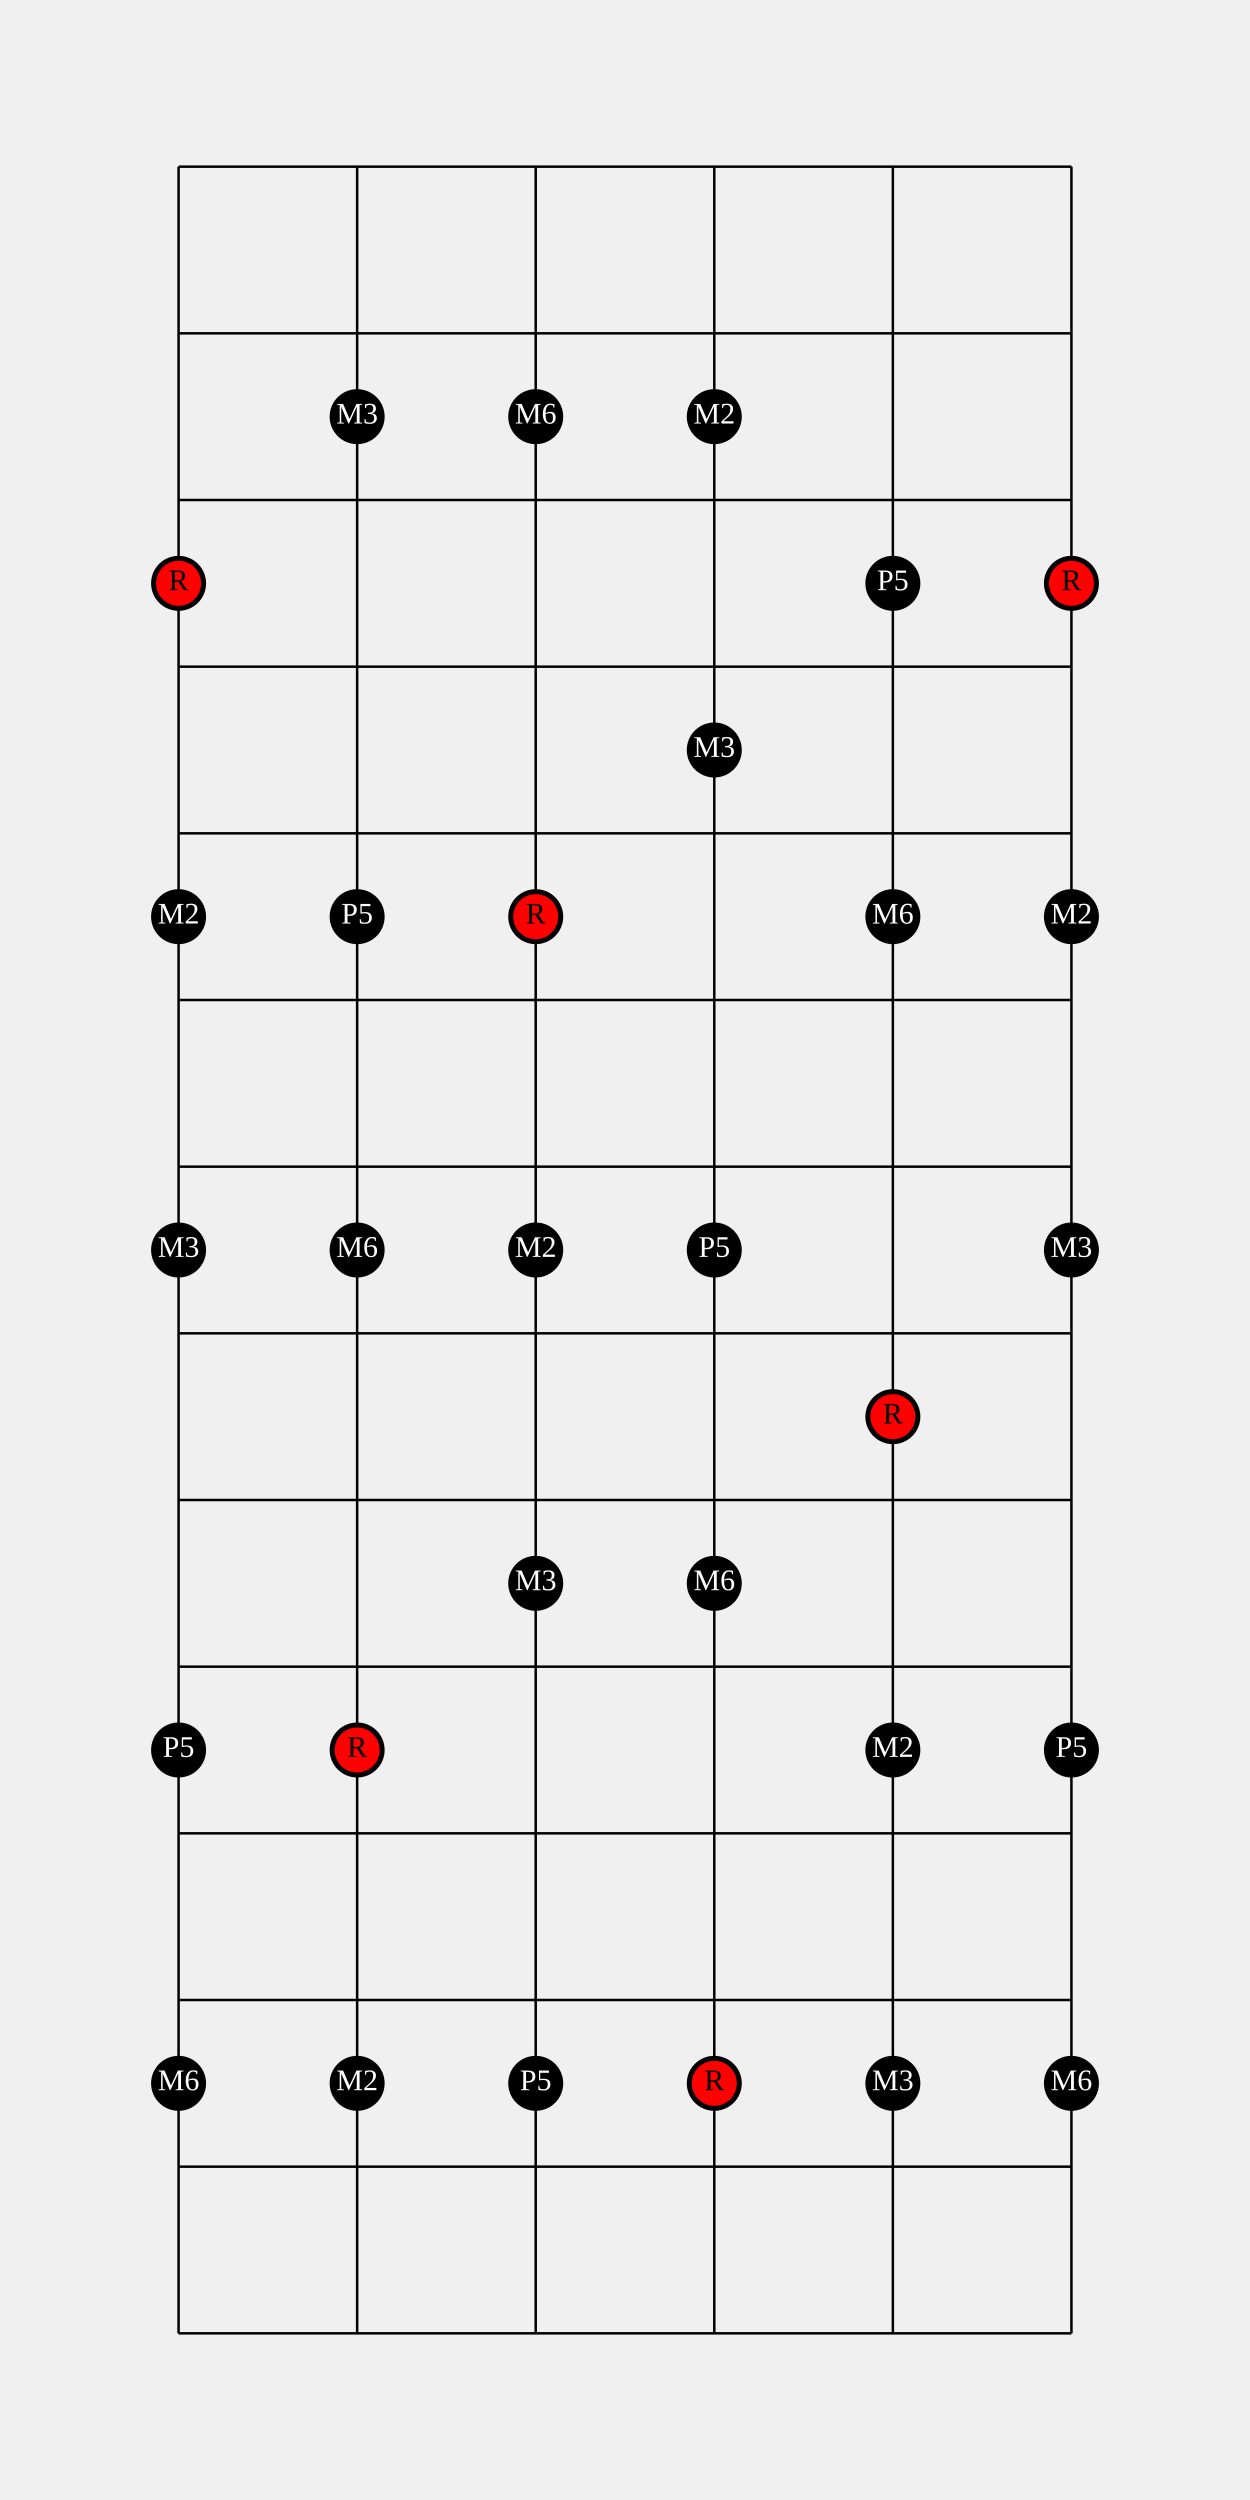
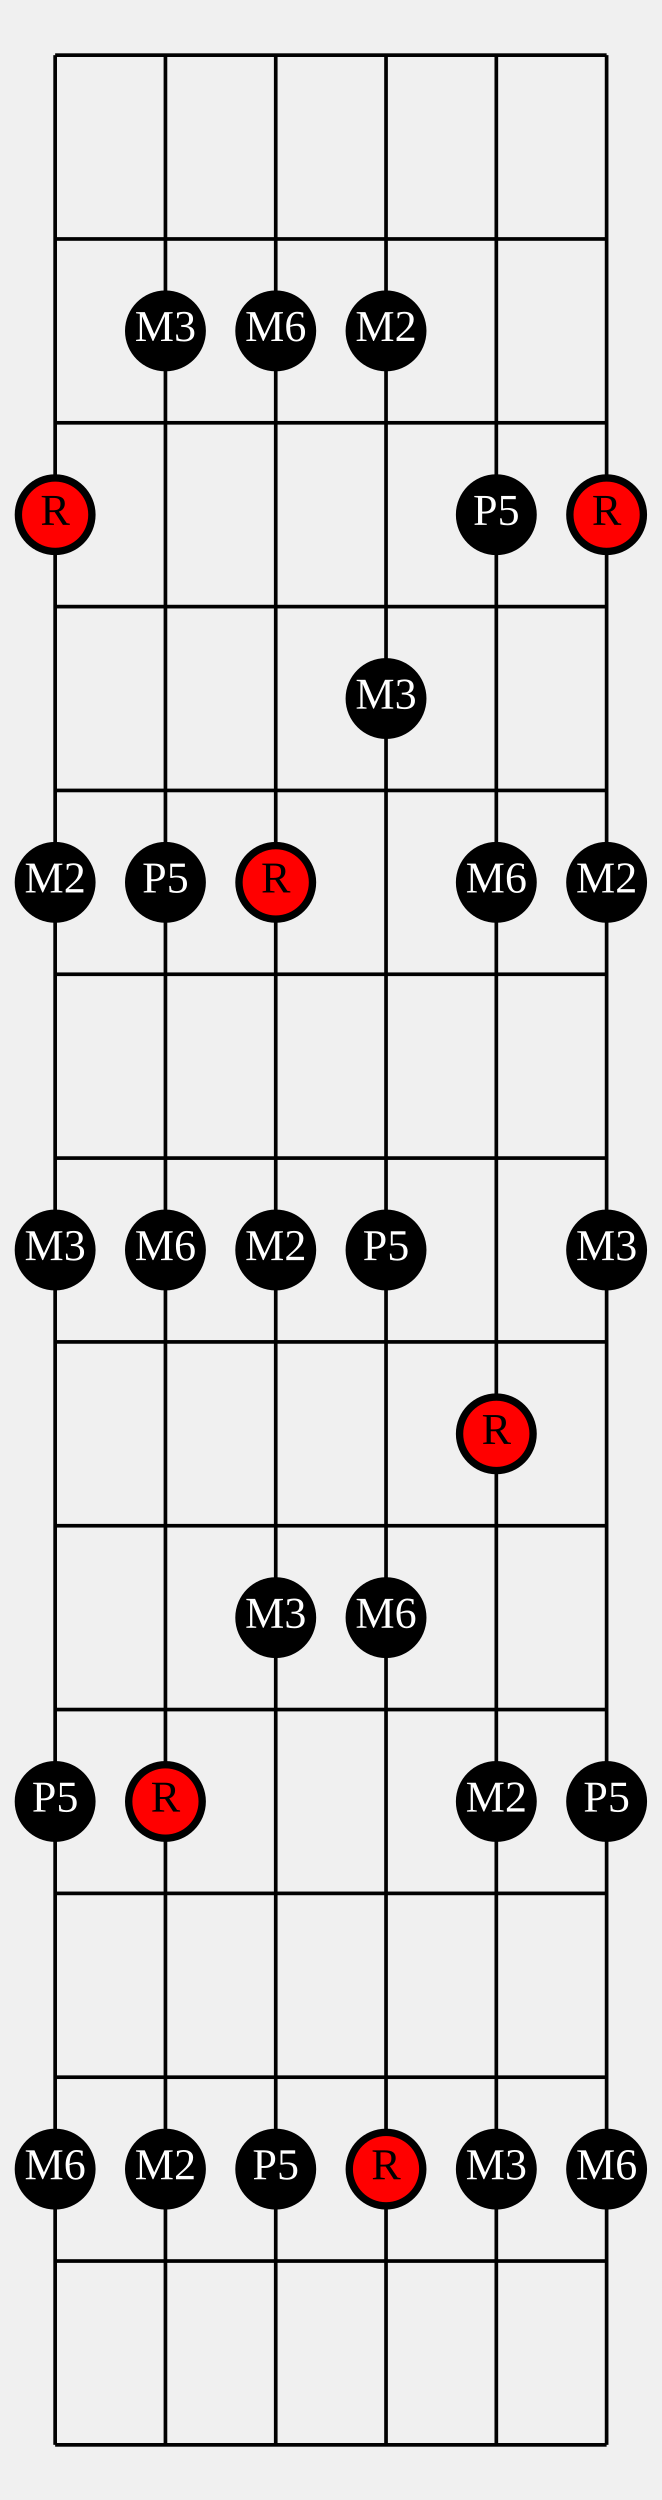
- <svg xmlns="http://www.w3.org/2000/svg" width="500" height="1000" viewBox="0 0 500 1000">
+ <svg xmlns="http://www.w3.org/2000/svg" width="180.0" height="680" viewBox="0 0 180.0 680">
  <defs>
</defs>
-   <path d="M71.429,66.667 L71.429,933.333" stroke="black" />
-   <path d="M142.857,66.667 L142.857,933.333" stroke="black" />
-   <path d="M214.286,66.667 L214.286,933.333" stroke="black" />
-   <path d="M285.714,66.667 L285.714,933.333" stroke="black" />
-   <path d="M357.143,66.667 L357.143,933.333" stroke="black" />
-   <path d="M428.571,66.667 L428.571,933.333" stroke="black" />
-   <path d="M71.429,66.667 L428.571,66.667" stroke="black" />
-   <path d="M71.429,133.333 L428.571,133.333" stroke="black" />
-   <path d="M71.429,200.0 L428.571,200.0" stroke="black" />
-   <path d="M71.429,266.667 L428.571,266.667" stroke="black" />
-   <path d="M71.429,333.333 L428.571,333.333" stroke="black" />
-   <path d="M71.429,400.0 L428.571,400.0" stroke="black" />
-   <path d="M71.429,466.667 L428.571,466.667" stroke="black" />
-   <path d="M71.429,533.333 L428.571,533.333" stroke="black" />
-   <path d="M71.429,600.0 L428.571,600.0" stroke="black" />
-   <path d="M71.429,666.667 L428.571,666.667" stroke="black" />
-   <path d="M71.429,733.333 L428.571,733.333" stroke="black" />
-   <path d="M71.429,800.0 L428.571,800.0" stroke="black" />
-   <path d="M71.429,866.667 L428.571,866.667" stroke="black" />
-   <path d="M71.429,933.333 L428.571,933.333" stroke="black" />
-   <circle cx="142.857" cy="166.667" r="10" fill="black" stroke-width="2" stroke="black" />
-   <text x="142.857" y="166.667" font-size="12" fill="white" text-anchor="middle" dominant-baseline="middle">M3</text>
-   <circle cx="214.286" cy="166.667" r="10" fill="black" stroke-width="2" stroke="black" />
-   <text x="214.286" y="166.667" font-size="12" fill="white" text-anchor="middle" dominant-baseline="middle">M6</text>
-   <circle cx="285.714" cy="166.667" r="10" fill="black" stroke-width="2" stroke="black" />
-   <text x="285.714" y="166.667" font-size="12" fill="white" text-anchor="middle" dominant-baseline="middle">M2</text>
-   <circle cx="71.429" cy="233.333" r="10" fill="red" stroke-width="2" stroke="black" />
-   <text x="71.429" y="233.333" font-size="12" fill="black" text-anchor="middle" dominant-baseline="middle">R</text>
-   <circle cx="357.143" cy="233.333" r="10" fill="black" stroke-width="2" stroke="black" />
-   <text x="357.143" y="233.333" font-size="12" fill="white" text-anchor="middle" dominant-baseline="middle">P5</text>
-   <circle cx="428.571" cy="233.333" r="10" fill="red" stroke-width="2" stroke="black" />
-   <text x="428.571" y="233.333" font-size="12" fill="black" text-anchor="middle" dominant-baseline="middle">R</text>
-   <circle cx="285.714" cy="300.0" r="10" fill="black" stroke-width="2" stroke="black" />
-   <text x="285.714" y="300.0" font-size="12" fill="white" text-anchor="middle" dominant-baseline="middle">M3</text>
-   <circle cx="71.429" cy="366.667" r="10" fill="black" stroke-width="2" stroke="black" />
-   <text x="71.429" y="366.667" font-size="12" fill="white" text-anchor="middle" dominant-baseline="middle">M2</text>
-   <circle cx="142.857" cy="366.667" r="10" fill="black" stroke-width="2" stroke="black" />
-   <text x="142.857" y="366.667" font-size="12" fill="white" text-anchor="middle" dominant-baseline="middle">P5</text>
-   <circle cx="214.286" cy="366.667" r="10" fill="red" stroke-width="2" stroke="black" />
-   <text x="214.286" y="366.667" font-size="12" fill="black" text-anchor="middle" dominant-baseline="middle">R</text>
-   <circle cx="357.143" cy="366.667" r="10" fill="black" stroke-width="2" stroke="black" />
-   <text x="357.143" y="366.667" font-size="12" fill="white" text-anchor="middle" dominant-baseline="middle">M6</text>
-   <circle cx="428.571" cy="366.667" r="10" fill="black" stroke-width="2" stroke="black" />
-   <text x="428.571" y="366.667" font-size="12" fill="white" text-anchor="middle" dominant-baseline="middle">M2</text>
-   <circle cx="71.429" cy="500.0" r="10" fill="black" stroke-width="2" stroke="black" />
-   <text x="71.429" y="500.0" font-size="12" fill="white" text-anchor="middle" dominant-baseline="middle">M3</text>
-   <circle cx="142.857" cy="500.0" r="10" fill="black" stroke-width="2" stroke="black" />
-   <text x="142.857" y="500.0" font-size="12" fill="white" text-anchor="middle" dominant-baseline="middle">M6</text>
-   <circle cx="214.286" cy="500.0" r="10" fill="black" stroke-width="2" stroke="black" />
-   <text x="214.286" y="500.0" font-size="12" fill="white" text-anchor="middle" dominant-baseline="middle">M2</text>
-   <circle cx="285.714" cy="500.0" r="10" fill="black" stroke-width="2" stroke="black" />
-   <text x="285.714" y="500.0" font-size="12" fill="white" text-anchor="middle" dominant-baseline="middle">P5</text>
-   <circle cx="428.571" cy="500.0" r="10" fill="black" stroke-width="2" stroke="black" />
-   <text x="428.571" y="500.0" font-size="12" fill="white" text-anchor="middle" dominant-baseline="middle">M3</text>
-   <circle cx="357.143" cy="566.667" r="10" fill="red" stroke-width="2" stroke="black" />
-   <text x="357.143" y="566.667" font-size="12" fill="black" text-anchor="middle" dominant-baseline="middle">R</text>
-   <circle cx="214.286" cy="633.333" r="10" fill="black" stroke-width="2" stroke="black" />
-   <text x="214.286" y="633.333" font-size="12" fill="white" text-anchor="middle" dominant-baseline="middle">M3</text>
-   <circle cx="285.714" cy="633.333" r="10" fill="black" stroke-width="2" stroke="black" />
-   <text x="285.714" y="633.333" font-size="12" fill="white" text-anchor="middle" dominant-baseline="middle">M6</text>
-   <circle cx="71.429" cy="700" r="10" fill="black" stroke-width="2" stroke="black" />
-   <text x="71.429" y="700" font-size="12" fill="white" text-anchor="middle" dominant-baseline="middle">P5</text>
-   <circle cx="142.857" cy="700" r="10" fill="red" stroke-width="2" stroke="black" />
-   <text x="142.857" y="700" font-size="12" fill="black" text-anchor="middle" dominant-baseline="middle">R</text>
-   <circle cx="357.143" cy="700" r="10" fill="black" stroke-width="2" stroke="black" />
-   <text x="357.143" y="700" font-size="12" fill="white" text-anchor="middle" dominant-baseline="middle">M2</text>
-   <circle cx="428.571" cy="700" r="10" fill="black" stroke-width="2" stroke="black" />
-   <text x="428.571" y="700" font-size="12" fill="white" text-anchor="middle" dominant-baseline="middle">P5</text>
-   <circle cx="71.429" cy="833.333" r="10" fill="black" stroke-width="2" stroke="black" />
-   <text x="71.429" y="833.333" font-size="12" fill="white" text-anchor="middle" dominant-baseline="middle">M6</text>
-   <circle cx="142.857" cy="833.333" r="10" fill="black" stroke-width="2" stroke="black" />
-   <text x="142.857" y="833.333" font-size="12" fill="white" text-anchor="middle" dominant-baseline="middle">M2</text>
-   <circle cx="214.286" cy="833.333" r="10" fill="black" stroke-width="2" stroke="black" />
-   <text x="214.286" y="833.333" font-size="12" fill="white" text-anchor="middle" dominant-baseline="middle">P5</text>
-   <circle cx="285.714" cy="833.333" r="10" fill="red" stroke-width="2" stroke="black" />
-   <text x="285.714" y="833.333" font-size="12" fill="black" text-anchor="middle" dominant-baseline="middle">R</text>
-   <circle cx="357.143" cy="833.333" r="10" fill="black" stroke-width="2" stroke="black" />
-   <text x="357.143" y="833.333" font-size="12" fill="white" text-anchor="middle" dominant-baseline="middle">M3</text>
-   <circle cx="428.571" cy="833.333" r="10" fill="black" stroke-width="2" stroke="black" />
-   <text x="428.571" y="833.333" font-size="12" fill="white" text-anchor="middle" dominant-baseline="middle">M6</text>
+   <path d="M15.0,15 L15.0,665" stroke="black" />
+   <path d="M45.0,15 L45.0,665" stroke="black" />
+   <path d="M75.0,15 L75.0,665" stroke="black" />
+   <path d="M105.0,15 L105.0,665" stroke="black" />
+   <path d="M135.0,15 L135.0,665" stroke="black" />
+   <path d="M165.0,15 L165.0,665" stroke="black" />
+   <path d="M15.0,15 L165.0,15" stroke="black" />
+   <path d="M15.0,65 L165.0,65" stroke="black" />
+   <path d="M15.0,115 L165.0,115" stroke="black" />
+   <path d="M15.0,165 L165.0,165" stroke="black" />
+   <path d="M15.0,215 L165.0,215" stroke="black" />
+   <path d="M15.0,265 L165.0,265" stroke="black" />
+   <path d="M15.0,315 L165.0,315" stroke="black" />
+   <path d="M15.0,365 L165.0,365" stroke="black" />
+   <path d="M15.0,415 L165.0,415" stroke="black" />
+   <path d="M15.0,465 L165.0,465" stroke="black" />
+   <path d="M15.0,515 L165.0,515" stroke="black" />
+   <path d="M15.0,565 L165.0,565" stroke="black" />
+   <path d="M15.0,615 L165.0,615" stroke="black" />
+   <path d="M15.0,665 L165.0,665" stroke="black" />
+   <circle cx="45.0" cy="90.0" r="10" fill="black" stroke-width="2" stroke="black" />
+   <text x="45.0" y="90.0" font-size="12" fill="white" text-anchor="middle" dominant-baseline="middle">M3</text>
+   <circle cx="75.0" cy="90.0" r="10" fill="black" stroke-width="2" stroke="black" />
+   <text x="75.0" y="90.0" font-size="12" fill="white" text-anchor="middle" dominant-baseline="middle">M6</text>
+   <circle cx="105.0" cy="90.0" r="10" fill="black" stroke-width="2" stroke="black" />
+   <text x="105.0" y="90.0" font-size="12" fill="white" text-anchor="middle" dominant-baseline="middle">M2</text>
+   <circle cx="15.0" cy="140.0" r="10" fill="red" stroke-width="2" stroke="black" />
+   <text x="15.0" y="140.0" font-size="12" fill="black" text-anchor="middle" dominant-baseline="middle">R</text>
+   <circle cx="135.0" cy="140.0" r="10" fill="black" stroke-width="2" stroke="black" />
+   <text x="135.0" y="140.0" font-size="12" fill="white" text-anchor="middle" dominant-baseline="middle">P5</text>
+   <circle cx="165.0" cy="140.0" r="10" fill="red" stroke-width="2" stroke="black" />
+   <text x="165.0" y="140.0" font-size="12" fill="black" text-anchor="middle" dominant-baseline="middle">R</text>
+   <circle cx="105.0" cy="190.0" r="10" fill="black" stroke-width="2" stroke="black" />
+   <text x="105.0" y="190.0" font-size="12" fill="white" text-anchor="middle" dominant-baseline="middle">M3</text>
+   <circle cx="15.0" cy="240.0" r="10" fill="black" stroke-width="2" stroke="black" />
+   <text x="15.0" y="240.0" font-size="12" fill="white" text-anchor="middle" dominant-baseline="middle">M2</text>
+   <circle cx="45.0" cy="240.0" r="10" fill="black" stroke-width="2" stroke="black" />
+   <text x="45.0" y="240.0" font-size="12" fill="white" text-anchor="middle" dominant-baseline="middle">P5</text>
+   <circle cx="75.0" cy="240.0" r="10" fill="red" stroke-width="2" stroke="black" />
+   <text x="75.0" y="240.0" font-size="12" fill="black" text-anchor="middle" dominant-baseline="middle">R</text>
+   <circle cx="135.0" cy="240.0" r="10" fill="black" stroke-width="2" stroke="black" />
+   <text x="135.0" y="240.0" font-size="12" fill="white" text-anchor="middle" dominant-baseline="middle">M6</text>
+   <circle cx="165.0" cy="240.0" r="10" fill="black" stroke-width="2" stroke="black" />
+   <text x="165.0" y="240.0" font-size="12" fill="white" text-anchor="middle" dominant-baseline="middle">M2</text>
+   <circle cx="15.0" cy="340.0" r="10" fill="black" stroke-width="2" stroke="black" />
+   <text x="15.0" y="340.0" font-size="12" fill="white" text-anchor="middle" dominant-baseline="middle">M3</text>
+   <circle cx="45.0" cy="340.0" r="10" fill="black" stroke-width="2" stroke="black" />
+   <text x="45.0" y="340.0" font-size="12" fill="white" text-anchor="middle" dominant-baseline="middle">M6</text>
+   <circle cx="75.0" cy="340.0" r="10" fill="black" stroke-width="2" stroke="black" />
+   <text x="75.0" y="340.0" font-size="12" fill="white" text-anchor="middle" dominant-baseline="middle">M2</text>
+   <circle cx="105.0" cy="340.0" r="10" fill="black" stroke-width="2" stroke="black" />
+   <text x="105.0" y="340.0" font-size="12" fill="white" text-anchor="middle" dominant-baseline="middle">P5</text>
+   <circle cx="165.0" cy="340.0" r="10" fill="black" stroke-width="2" stroke="black" />
+   <text x="165.0" y="340.0" font-size="12" fill="white" text-anchor="middle" dominant-baseline="middle">M3</text>
+   <circle cx="135.0" cy="390.0" r="10" fill="red" stroke-width="2" stroke="black" />
+   <text x="135.0" y="390.0" font-size="12" fill="black" text-anchor="middle" dominant-baseline="middle">R</text>
+   <circle cx="75.0" cy="440.0" r="10" fill="black" stroke-width="2" stroke="black" />
+   <text x="75.0" y="440.0" font-size="12" fill="white" text-anchor="middle" dominant-baseline="middle">M3</text>
+   <circle cx="105.0" cy="440.0" r="10" fill="black" stroke-width="2" stroke="black" />
+   <text x="105.0" y="440.0" font-size="12" fill="white" text-anchor="middle" dominant-baseline="middle">M6</text>
+   <circle cx="15.0" cy="490.0" r="10" fill="black" stroke-width="2" stroke="black" />
+   <text x="15.0" y="490.0" font-size="12" fill="white" text-anchor="middle" dominant-baseline="middle">P5</text>
+   <circle cx="45.0" cy="490.0" r="10" fill="red" stroke-width="2" stroke="black" />
+   <text x="45.0" y="490.0" font-size="12" fill="black" text-anchor="middle" dominant-baseline="middle">R</text>
+   <circle cx="135.0" cy="490.0" r="10" fill="black" stroke-width="2" stroke="black" />
+   <text x="135.0" y="490.0" font-size="12" fill="white" text-anchor="middle" dominant-baseline="middle">M2</text>
+   <circle cx="165.0" cy="490.0" r="10" fill="black" stroke-width="2" stroke="black" />
+   <text x="165.0" y="490.0" font-size="12" fill="white" text-anchor="middle" dominant-baseline="middle">P5</text>
+   <circle cx="15.0" cy="590.0" r="10" fill="black" stroke-width="2" stroke="black" />
+   <text x="15.0" y="590.0" font-size="12" fill="white" text-anchor="middle" dominant-baseline="middle">M6</text>
+   <circle cx="45.0" cy="590.0" r="10" fill="black" stroke-width="2" stroke="black" />
+   <text x="45.0" y="590.0" font-size="12" fill="white" text-anchor="middle" dominant-baseline="middle">M2</text>
+   <circle cx="75.0" cy="590.0" r="10" fill="black" stroke-width="2" stroke="black" />
+   <text x="75.0" y="590.0" font-size="12" fill="white" text-anchor="middle" dominant-baseline="middle">P5</text>
+   <circle cx="105.0" cy="590.0" r="10" fill="red" stroke-width="2" stroke="black" />
+   <text x="105.0" y="590.0" font-size="12" fill="black" text-anchor="middle" dominant-baseline="middle">R</text>
+   <circle cx="135.0" cy="590.0" r="10" fill="black" stroke-width="2" stroke="black" />
+   <text x="135.0" y="590.0" font-size="12" fill="white" text-anchor="middle" dominant-baseline="middle">M3</text>
+   <circle cx="165.0" cy="590.0" r="10" fill="black" stroke-width="2" stroke="black" />
+   <text x="165.0" y="590.0" font-size="12" fill="white" text-anchor="middle" dominant-baseline="middle">M6</text>
</svg>
